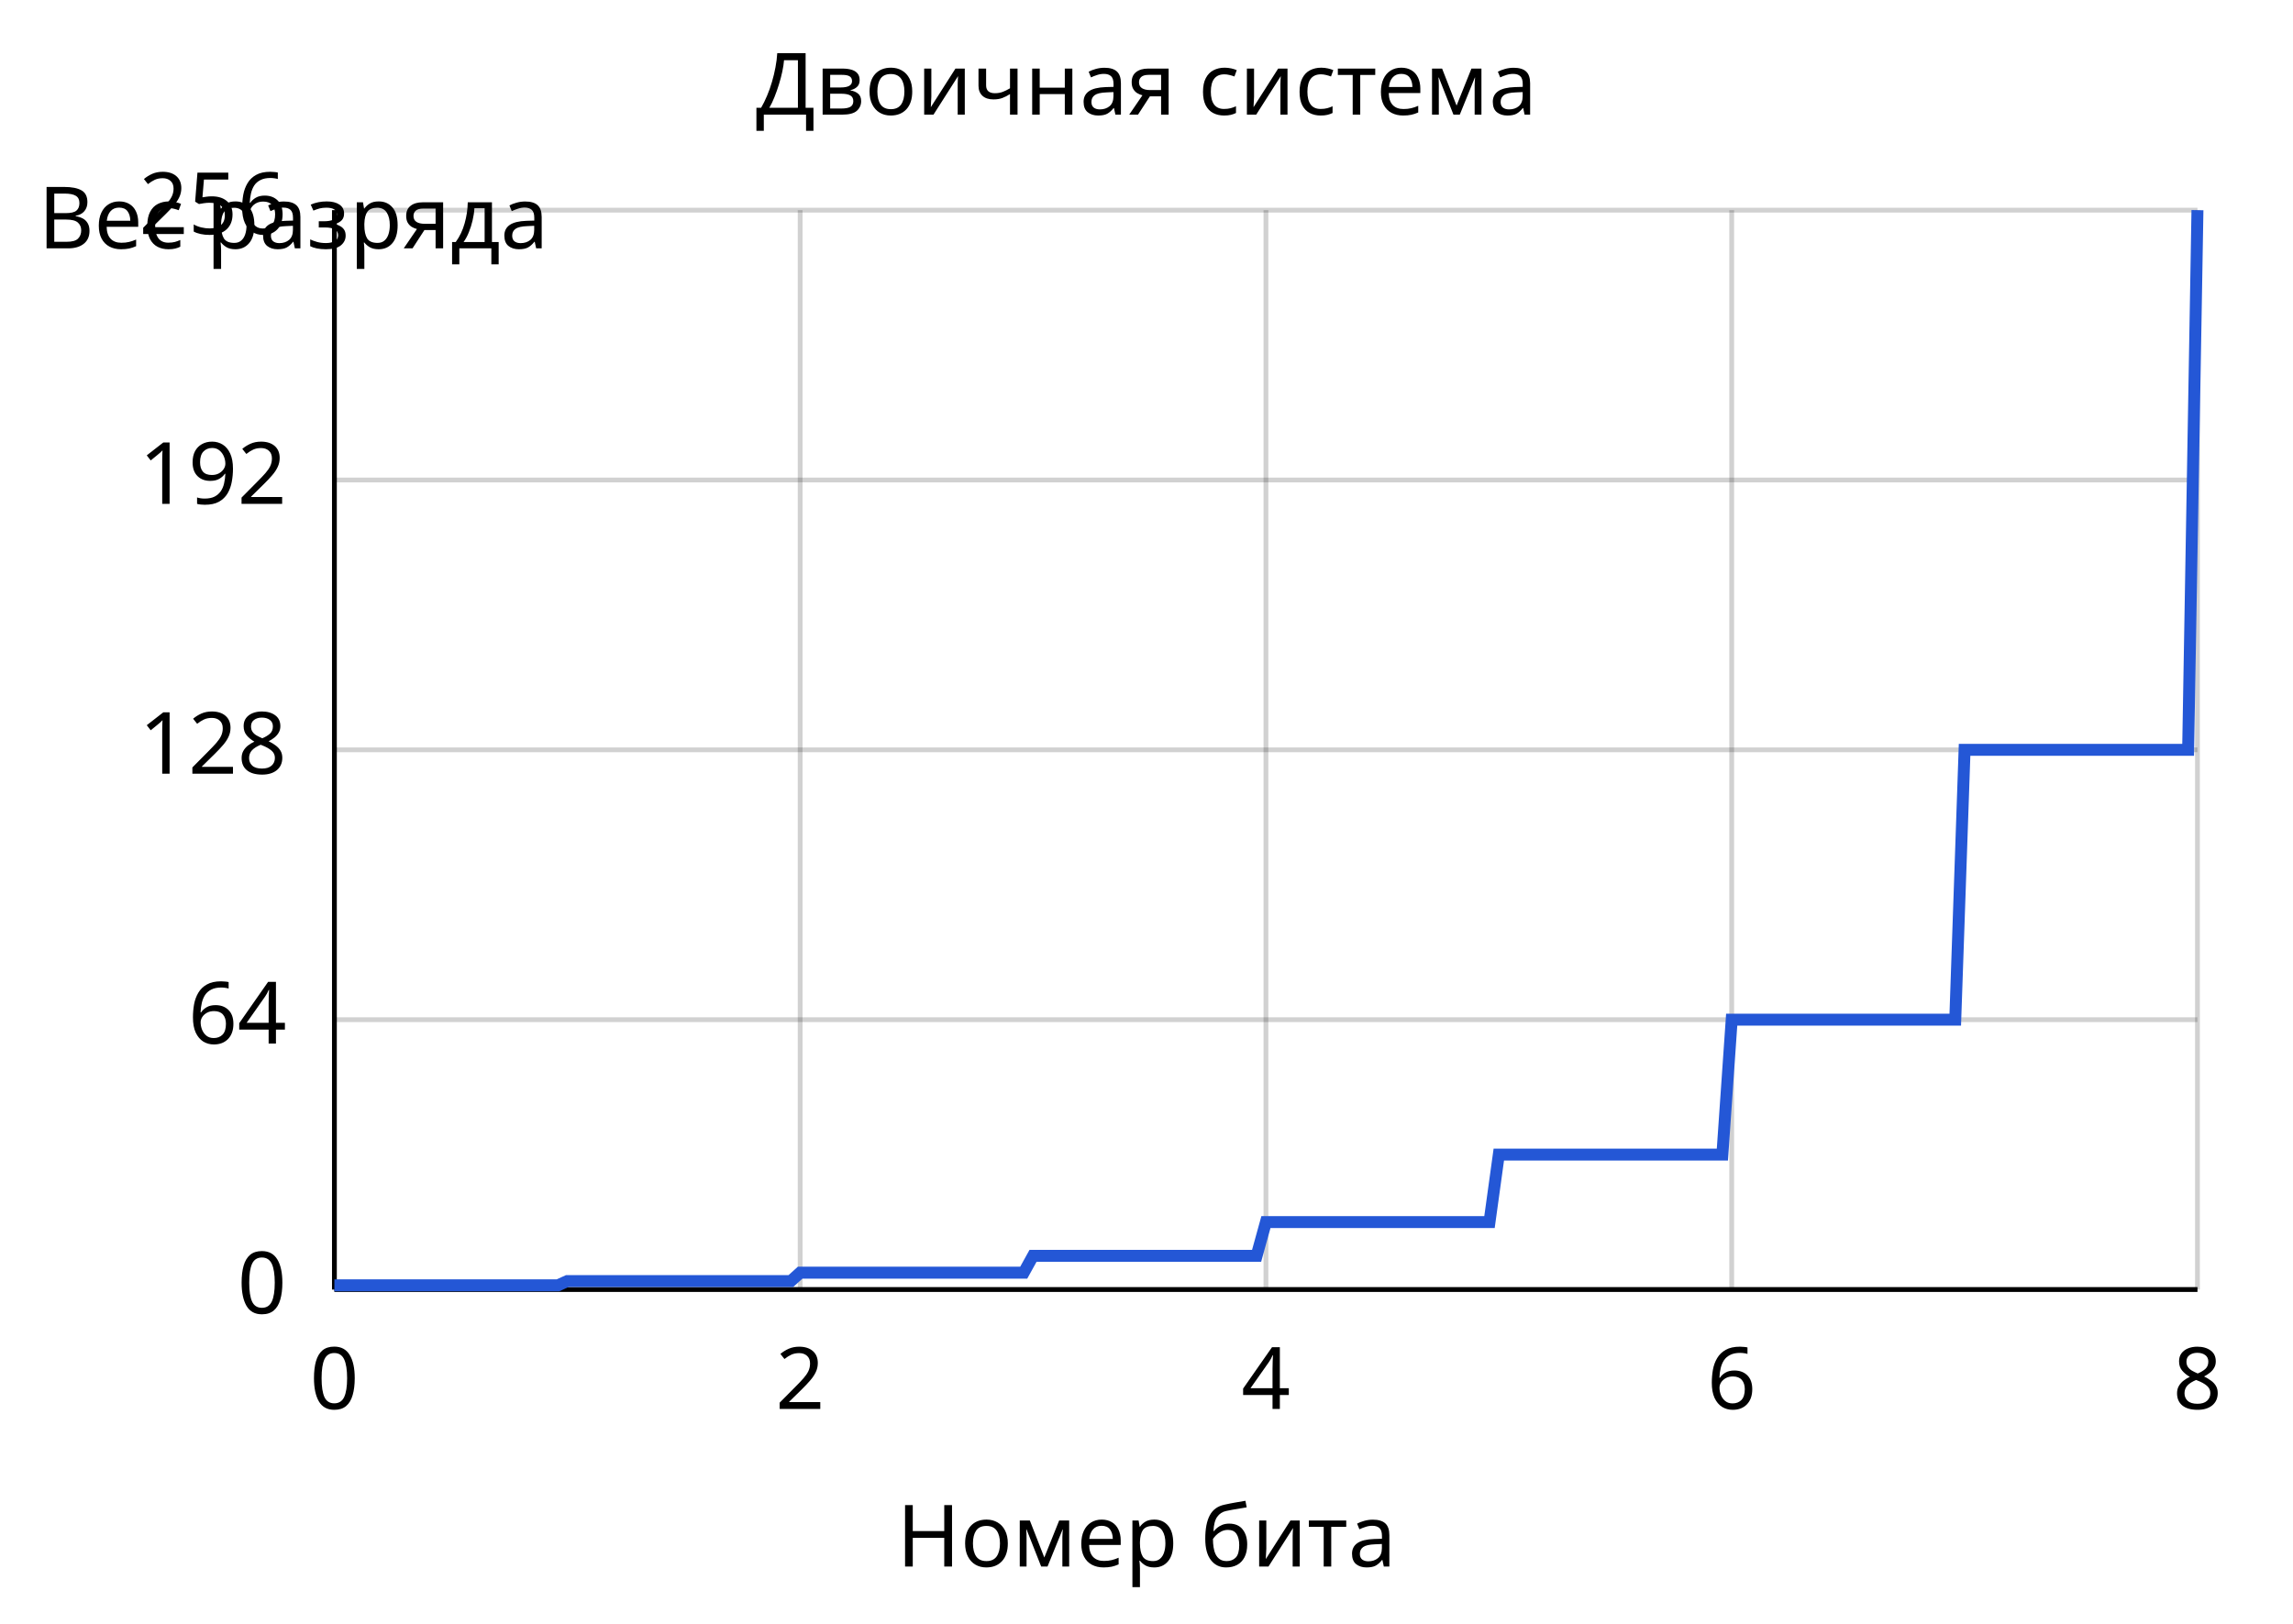
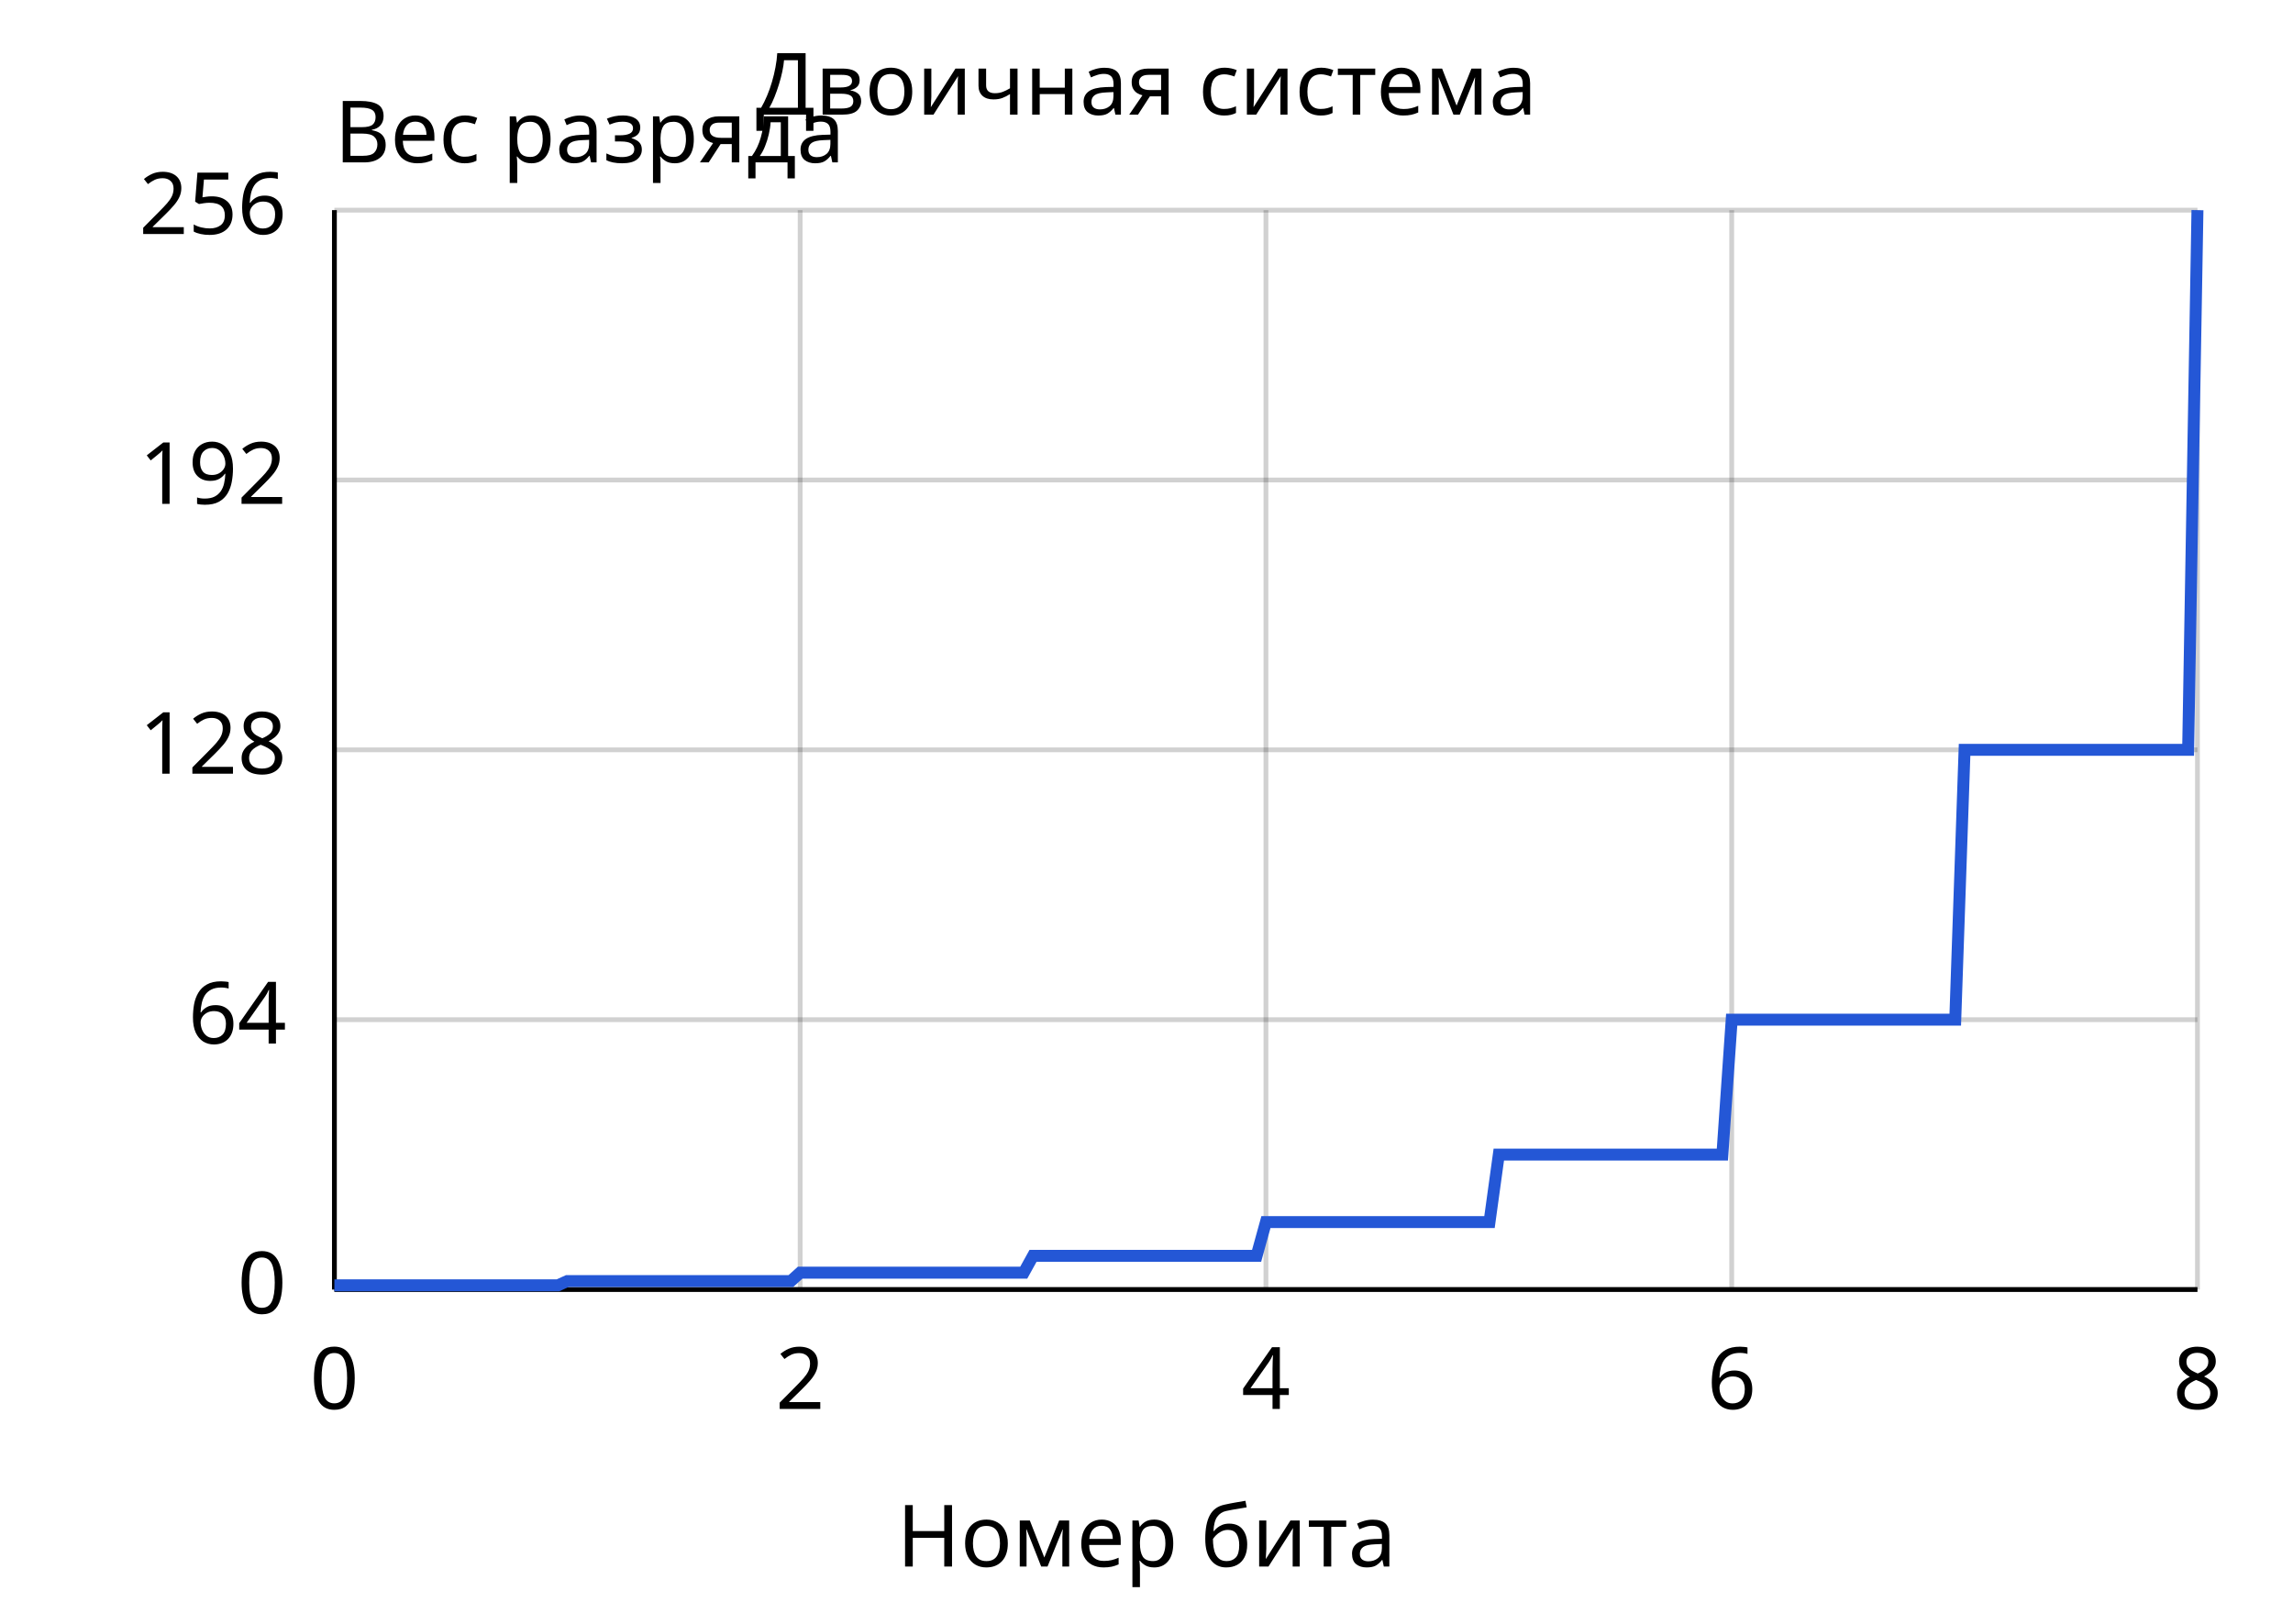
<svg xmlns="http://www.w3.org/2000/svg" viewBox="0 0 480 340" role="img">
  <defs>
    <marker id="arrow" viewBox="0 0 10 10" refX="8" refY="5" markerWidth="7" markerHeight="7" orient="auto-start-reverse">
      <path d="M0 0L10 5L0 10" fill="currentColor" />
    </marker>
  </defs>
  <g font-family="system-ui" font-size="18" fill="currentColor" stroke="none">
    <text x="240" y="24" text-anchor="middle">Двоичная система</text>
    <text x="240" y="328" text-anchor="middle">Номер бита</text>
-     <text x="8" y="52">Вес разряда</text>
+     <text x="70" y="34">Вес разряда</text>
    <line x1="70" y1="44" x2="70" y2="270" stroke="currentColor" opacity=".18" />
    <line x1="70" y1="270" x2="460" y2="270" stroke="currentColor" opacity=".18" />
    <text x="70" y="295" text-anchor="middle">0</text>
    <text x="60" y="275" text-anchor="end">0</text>
    <line x1="167.5" y1="44" x2="167.5" y2="270" stroke="currentColor" opacity=".18" />
    <line x1="70" y1="213.5" x2="460" y2="213.5" stroke="currentColor" opacity=".18" />
    <text x="167.5" y="295" text-anchor="middle">2</text>
    <text x="60" y="218.5" text-anchor="end">64</text>
    <line x1="265" y1="44" x2="265" y2="270" stroke="currentColor" opacity=".18" />
    <line x1="70" y1="157" x2="460" y2="157" stroke="currentColor" opacity=".18" />
    <text x="265" y="295" text-anchor="middle">4</text>
    <text x="60" y="162" text-anchor="end">128</text>
    <line x1="362.5" y1="44" x2="362.5" y2="270" stroke="currentColor" opacity=".18" />
    <line x1="70" y1="100.5" x2="460" y2="100.5" stroke="currentColor" opacity=".18" />
    <text x="362.5" y="295" text-anchor="middle">6</text>
    <text x="60" y="105.5" text-anchor="end">192</text>
    <line x1="460" y1="44" x2="460" y2="270" stroke="currentColor" opacity=".18" />
    <line x1="70" y1="44" x2="460" y2="44" stroke="currentColor" opacity=".18" />
    <text x="460" y="295" text-anchor="middle">8</text>
    <text x="60" y="49" text-anchor="end">256</text>
    <line x1="70" y1="44" x2="70" y2="270" stroke="currentColor" />
    <line x1="70" y1="270" x2="460" y2="270" stroke="currentColor" />
    <polyline points="70.00,269.12 71.95,269.12 73.90,269.12 75.85,269.12 77.80,269.12 79.75,269.12 81.70,269.12 83.65,269.12 85.60,269.12 87.55,269.12 89.50,269.12 91.45,269.12 93.40,269.12 95.35,269.12 97.30,269.12 99.25,269.12 101.20,269.12 103.15,269.12 105.10,269.12 107.05,269.12 109.00,269.12 110.95,269.12 112.90,269.12 114.85,269.12 116.80,269.12 118.75,268.23 120.70,268.23 122.65,268.23 124.60,268.23 126.55,268.23 128.50,268.23 130.45,268.23 132.40,268.23 134.35,268.23 136.30,268.23 138.25,268.23 140.20,268.23 142.15,268.23 144.10,268.23 146.05,268.23 148.00,268.23 149.95,268.23 151.90,268.23 153.85,268.23 155.80,268.23 157.75,268.23 159.70,268.23 161.65,268.23 163.60,268.23 165.55,268.23 167.50,266.47 169.45,266.47 171.40,266.47 173.35,266.47 175.30,266.47 177.25,266.47 179.20,266.47 181.15,266.47 183.10,266.47 185.05,266.47 187.00,266.47 188.95,266.47 190.90,266.47 192.85,266.47 194.80,266.47 196.75,266.47 198.70,266.47 200.65,266.47 202.60,266.47 204.55,266.47 206.50,266.47 208.45,266.47 210.40,266.47 212.35,266.47 214.30,266.47 216.25,262.94 218.20,262.94 220.15,262.94 222.10,262.94 224.05,262.94 226.00,262.94 227.95,262.94 229.90,262.94 231.85,262.94 233.80,262.94 235.75,262.94 237.70,262.94 239.65,262.94 241.60,262.94 243.55,262.94 245.50,262.94 247.45,262.94 249.40,262.94 251.35,262.94 253.30,262.94 255.25,262.94 257.20,262.94 259.15,262.94 261.10,262.94 263.05,262.94 265.00,255.88 266.95,255.88 268.90,255.88 270.85,255.88 272.80,255.88 274.75,255.88 276.70,255.88 278.65,255.88 280.60,255.88 282.55,255.88 284.50,255.88 286.45,255.88 288.40,255.88 290.35,255.88 292.30,255.88 294.25,255.88 296.20,255.88 298.15,255.88 300.10,255.88 302.05,255.88 304.00,255.88 305.95,255.88 307.90,255.88 309.85,255.88 311.80,255.88 313.75,241.75 315.70,241.75 317.65,241.75 319.60,241.75 321.55,241.75 323.50,241.75 325.45,241.75 327.40,241.75 329.35,241.75 331.30,241.75 333.25,241.75 335.20,241.75 337.15,241.75 339.10,241.75 341.05,241.75 343.00,241.75 344.95,241.75 346.90,241.75 348.85,241.75 350.80,241.75 352.75,241.75 354.70,241.75 356.65,241.75 358.60,241.75 360.55,241.75 362.50,213.50 364.45,213.50 366.40,213.50 368.35,213.50 370.30,213.50 372.25,213.50 374.20,213.50 376.15,213.50 378.10,213.50 380.05,213.50 382.00,213.50 383.95,213.50 385.90,213.50 387.85,213.50 389.80,213.50 391.75,213.50 393.70,213.50 395.65,213.50 397.60,213.50 399.55,213.50 401.50,213.50 403.45,213.50 405.40,213.50 407.35,213.50 409.30,213.50 411.25,157.00 413.20,157.00 415.15,157.00 417.10,157.00 419.05,157.00 421.00,157.00 422.95,157.00 424.90,157.00 426.85,157.00 428.80,157.00 430.75,157.00 432.70,157.00 434.65,157.00 436.60,157.00 438.55,157.00 440.50,157.00 442.45,157.00 444.40,157.00 446.35,157.00 448.30,157.00 450.25,157.00 452.20,157.00 454.15,157.00 456.10,157.00 458.05,157.00 460.00,44.00" fill="none" stroke="var(--accent, #2457d6)" stroke-width="2.5" stroke-dasharray="" />
  </g>
</svg>
